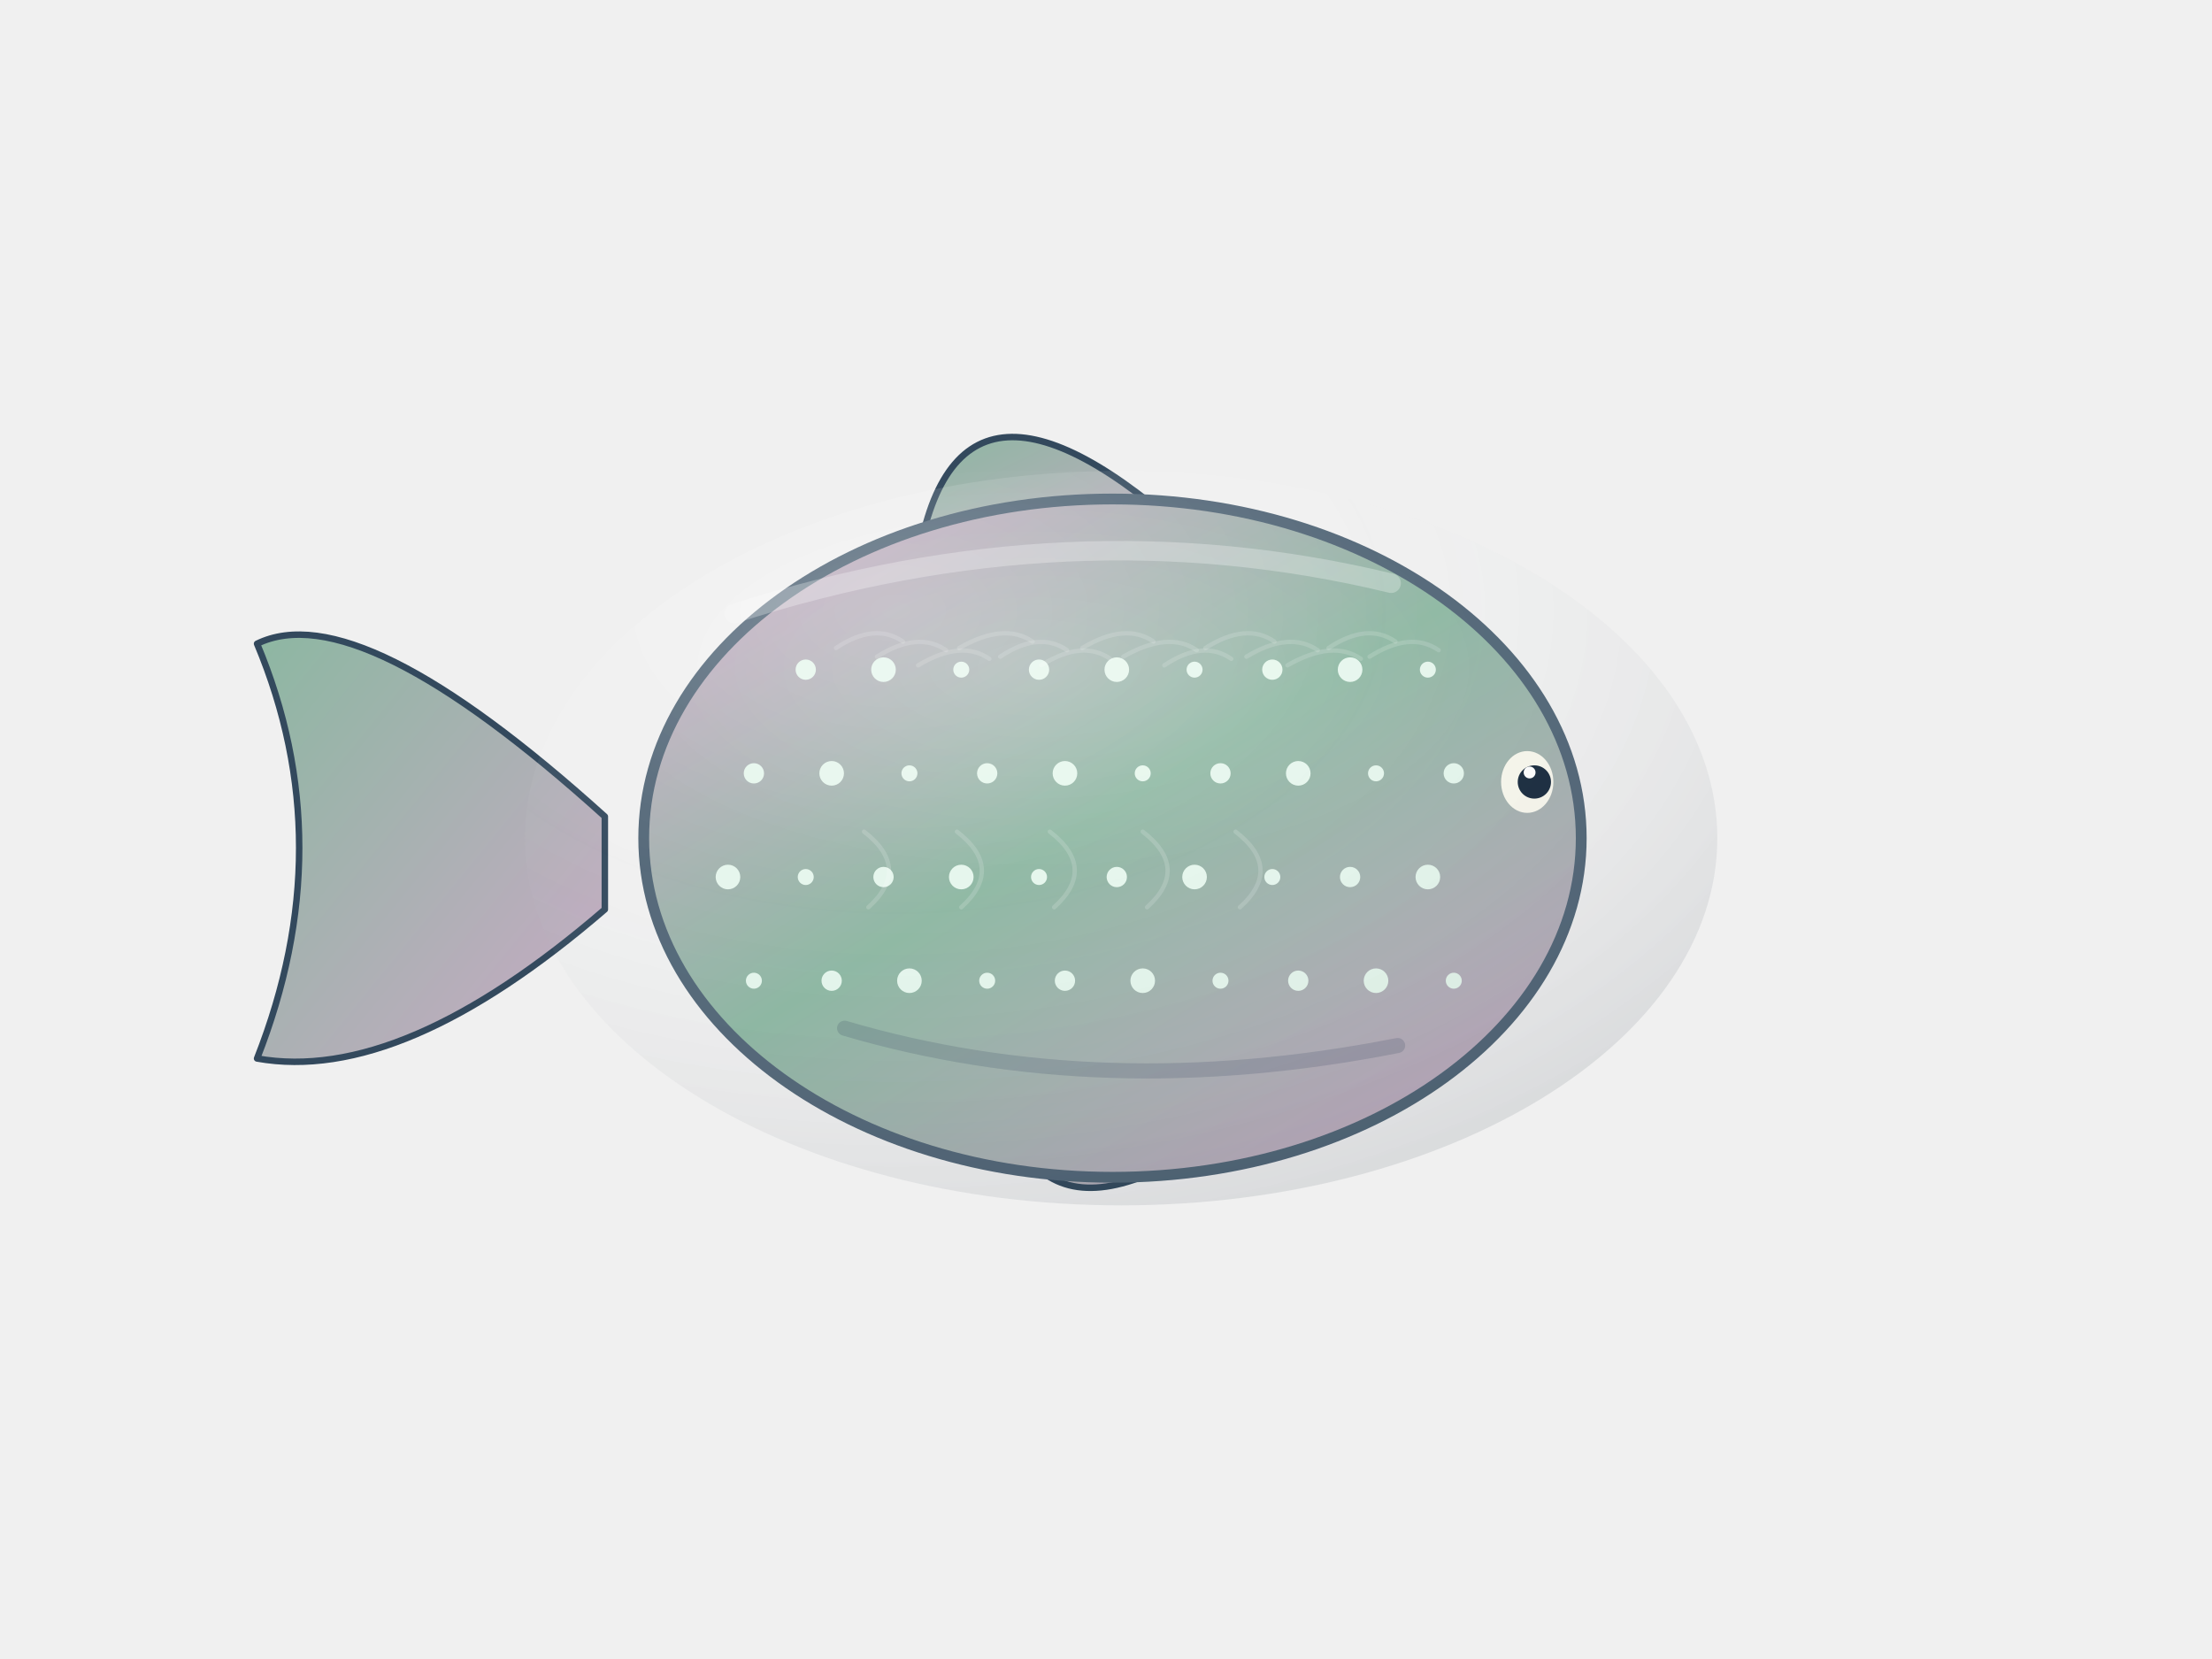
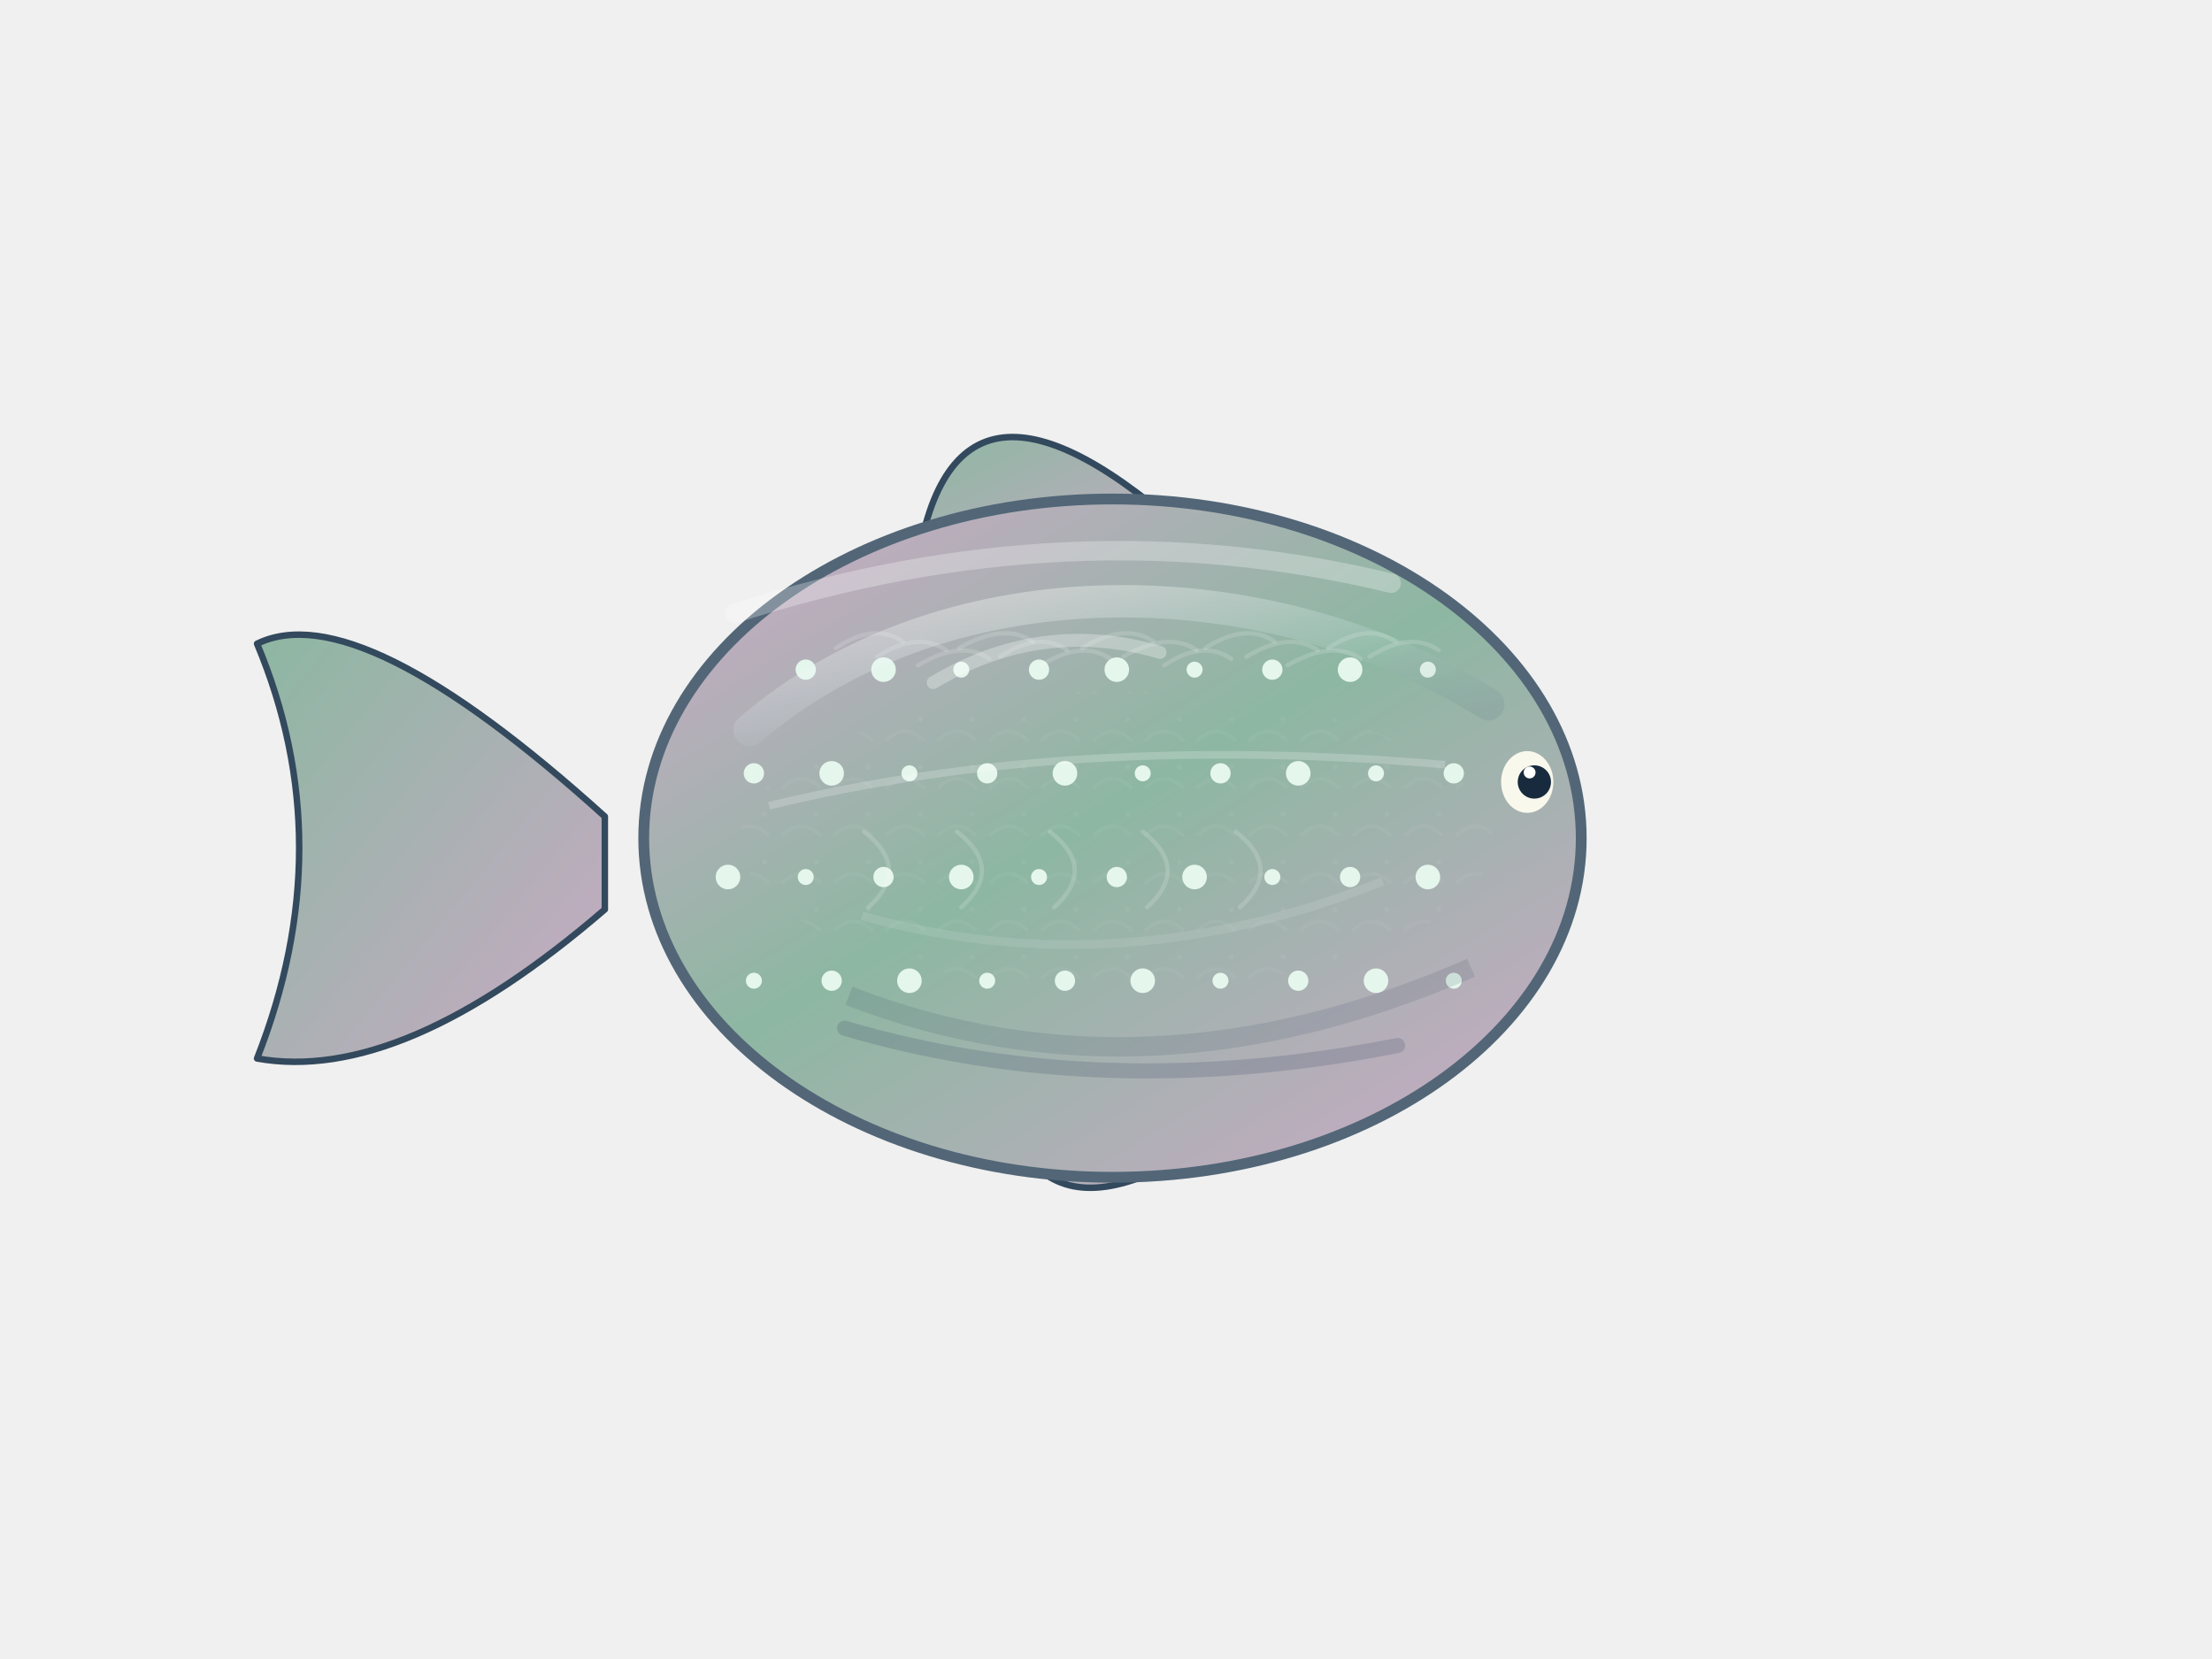
<svg xmlns="http://www.w3.org/2000/svg" width="1536" height="1152" viewBox="0 0 1024 768" role="img" aria-label="펄 구라미">
  <defs>
    <linearGradient id="body" x1=".08" y1=".05" x2=".87" y2="1">
      <stop stop-color="#c8aac4" />
      <stop offset=".47" stop-color="#8db7a2" />
      <stop offset="1" stop-color="#c8aac4" />
    </linearGradient>
    <linearGradient id="fin" x1="0" y1="0" x2="1" y2="1">
      <stop stop-color="#8db7a2" />
      <stop offset="1" stop-color="#c8aac4" />
    </linearGradient>
    <radialGradient id="sheen" cx=".31" cy=".19" r=".85">
      <stop stop-color="#ffffff" stop-opacity=".38" />
      <stop offset=".48" stop-color="#ffffff" stop-opacity=".06" />
      <stop offset="1" stop-color="#071729" stop-opacity=".18" />
    </radialGradient>
    <radialGradient id="gloss">
      <stop stop-color="#ffffff" stop-opacity=".33" />
      <stop offset="1" stop-color="#ffffff" stop-opacity="0" />
    </radialGradient>
  </defs>
  <g>
    <path d="M280 378 Q166 275 119 298 Q158 391 119 490 Q186 502 280 421 Z" fill="url(#fin)" stroke="#33495d" stroke-width="3" stroke-linejoin="round" stroke-linecap="round" />
    <path d="M424 265.5 Q440 147.2 553 250.4 Z" fill="url(#fin)" stroke="#33495d" stroke-width="3" stroke-linejoin="round" stroke-linecap="round" />
    <path d="M460 490.1 Q475 603.4 594 501.9 Z" fill="url(#fin)" stroke="#33495d" stroke-width="3" stroke-linejoin="round" stroke-linecap="round" />
    <ellipse cx="515" cy="388" rx="217" ry="157" fill="url(#body)" stroke="#526677" stroke-width="5" />
    <circle cx="349" cy="358" r="4.7" fill="#e5f6ec" />
    <circle cx="337" cy="406" r="5.7" fill="#e5f6ec" />
    <circle cx="349" cy="454" r="3.7" fill="#e5f6ec" />
    <circle cx="373" cy="310" r="4.7" fill="#e5f6ec" />
    <circle cx="385" cy="358" r="5.7" fill="#e5f6ec" />
    <circle cx="373" cy="406" r="3.7" fill="#e5f6ec" />
    <circle cx="385" cy="454" r="4.7" fill="#e5f6ec" />
    <circle cx="409" cy="310" r="5.7" fill="#e5f6ec" />
    <circle cx="421" cy="358" r="3.7" fill="#e5f6ec" />
    <circle cx="409" cy="406" r="4.7" fill="#e5f6ec" />
    <circle cx="421" cy="454" r="5.7" fill="#e5f6ec" />
    <circle cx="445" cy="310" r="3.7" fill="#e5f6ec" />
    <circle cx="457" cy="358" r="4.7" fill="#e5f6ec" />
    <circle cx="445" cy="406" r="5.7" fill="#e5f6ec" />
    <circle cx="457" cy="454" r="3.7" fill="#e5f6ec" />
    <circle cx="481" cy="310" r="4.7" fill="#e5f6ec" />
    <circle cx="493" cy="358" r="5.7" fill="#e5f6ec" />
    <circle cx="481" cy="406" r="3.7" fill="#e5f6ec" />
    <circle cx="493" cy="454" r="4.7" fill="#e5f6ec" />
    <circle cx="517" cy="310" r="5.7" fill="#e5f6ec" />
    <circle cx="529" cy="358" r="3.7" fill="#e5f6ec" />
    <circle cx="517" cy="406" r="4.7" fill="#e5f6ec" />
    <circle cx="529" cy="454" r="5.7" fill="#e5f6ec" />
    <circle cx="553" cy="310" r="3.7" fill="#e5f6ec" />
    <circle cx="565" cy="358" r="4.7" fill="#e5f6ec" />
    <circle cx="553" cy="406" r="5.7" fill="#e5f6ec" />
    <circle cx="565" cy="454" r="3.7" fill="#e5f6ec" />
    <circle cx="589" cy="310" r="4.7" fill="#e5f6ec" />
    <circle cx="601" cy="358" r="5.7" fill="#e5f6ec" />
    <circle cx="589" cy="406" r="3.7" fill="#e5f6ec" />
    <circle cx="601" cy="454" r="4.7" fill="#e5f6ec" />
    <circle cx="625" cy="310" r="5.7" fill="#e5f6ec" />
    <circle cx="637" cy="358" r="3.7" fill="#e5f6ec" />
    <circle cx="625" cy="406" r="4.7" fill="#e5f6ec" />
    <circle cx="637" cy="454" r="5.7" fill="#e5f6ec" />
    <circle cx="661" cy="310" r="3.7" fill="#e5f6ec" />
    <circle cx="673" cy="358" r="4.7" fill="#e5f6ec" />
    <circle cx="661" cy="406" r="5.7" fill="#e5f6ec" />
    <circle cx="673" cy="454" r="3.7" fill="#e5f6ec" />
    <path d="M340 284 Q495 234 644 270" fill="none" stroke="#ffffff" stroke-width="9" stroke-linejoin="round" stroke-linecap="round" opacity=".28" />
    <path d="M391 476 Q510 511 647 484" fill="none" stroke="#263957" stroke-width="7" stroke-linejoin="round" stroke-linecap="round" opacity=".18" />
    <path d="M400 385 q22 17 2 35" fill="none" stroke="#ffffff" stroke-width="2" stroke-linejoin="round" stroke-linecap="round" opacity=".16" />
    <path d="M443 385 q22 17 2 35" fill="none" stroke="#ffffff" stroke-width="2" stroke-linejoin="round" stroke-linecap="round" opacity=".16" />
    <path d="M486 385 q22 17 2 35" fill="none" stroke="#ffffff" stroke-width="2" stroke-linejoin="round" stroke-linecap="round" opacity=".16" />
    <path d="M529 385 q22 17 2 35" fill="none" stroke="#ffffff" stroke-width="2" stroke-linejoin="round" stroke-linecap="round" opacity=".16" />
    <path d="M572 385 q22 17 2 35" fill="none" stroke="#ffffff" stroke-width="2" stroke-linejoin="round" stroke-linecap="round" opacity=".16" />
    <ellipse cx="707" cy="362" rx="12.1" ry="14.3" fill="#f9f8ed" />
    <circle cx="710.3" cy="362" r="7.7" fill="#182a3d" />
    <circle cx="708.1" cy="357.6" r="2.75" fill="#fff" />
  </g>
  <g>
    <path d="M387 300 q18 -12 31 -3" fill="none" stroke="#ffffff" stroke-width="2" stroke-linejoin="round" stroke-linecap="round" opacity=".15" />
    <path d="M406 304 q19 -12 32 -3" fill="none" stroke="#ffffff" stroke-width="2" stroke-linejoin="round" stroke-linecap="round" opacity=".15" />
    <path d="M425 308 q20 -12 33 -3" fill="none" stroke="#ffffff" stroke-width="2" stroke-linejoin="round" stroke-linecap="round" opacity=".15" />
    <path d="M444 300 q21 -12 34 -3" fill="none" stroke="#ffffff" stroke-width="2" stroke-linejoin="round" stroke-linecap="round" opacity=".15" />
    <path d="M463 304 q18 -12 31 -3" fill="none" stroke="#ffffff" stroke-width="2" stroke-linejoin="round" stroke-linecap="round" opacity=".15" />
    <path d="M482 308 q19 -12 32 -3" fill="none" stroke="#ffffff" stroke-width="2" stroke-linejoin="round" stroke-linecap="round" opacity=".15" />
    <path d="M501 300 q20 -12 33 -3" fill="none" stroke="#ffffff" stroke-width="2" stroke-linejoin="round" stroke-linecap="round" opacity=".15" />
    <path d="M520 304 q21 -12 34 -3" fill="none" stroke="#ffffff" stroke-width="2" stroke-linejoin="round" stroke-linecap="round" opacity=".15" />
    <path d="M539 308 q18 -12 31 -3" fill="none" stroke="#ffffff" stroke-width="2" stroke-linejoin="round" stroke-linecap="round" opacity=".15" />
    <path d="M558 300 q19 -12 32 -3" fill="none" stroke="#ffffff" stroke-width="2" stroke-linejoin="round" stroke-linecap="round" opacity=".15" />
    <path d="M577 304 q20 -12 33 -3" fill="none" stroke="#ffffff" stroke-width="2" stroke-linejoin="round" stroke-linecap="round" opacity=".15" />
    <path d="M596 308 q21 -12 34 -3" fill="none" stroke="#ffffff" stroke-width="2" stroke-linejoin="round" stroke-linecap="round" opacity=".15" />
    <path d="M615 300 q18 -12 31 -3" fill="none" stroke="#ffffff" stroke-width="2" stroke-linejoin="round" stroke-linecap="round" opacity=".15" />
    <path d="M634 304 q19 -12 32 -3" fill="none" stroke="#ffffff" stroke-width="2" stroke-linejoin="round" stroke-linecap="round" opacity=".15" />
  </g>
-   <ellipse cx="519" cy="388" rx="276" ry="170" fill="url(#sheen)" opacity=".49" />
-   <ellipse cx="479" cy="309" rx="211" ry="95" fill="url(#gloss)" opacity=".44" />
+   <defs id="v32-materials">
+     <linearGradient id="v32-rim" x1="0" y1="0" x2=".85" y2="1">
+       <stop stop-color="#fffaf0" stop-opacity=".7" />
+       <stop offset=".58" stop-color="#e5faff" stop-opacity=".20" />
+       <stop offset="1" stop-color="#23465b" stop-opacity=".13" />
+     </linearGradient>
+     <linearGradient id="v32-fin" x1="0" y1="0" x2="1" y2="1">
+       <stop stop-color="#fff" stop-opacity=".52" />
+       <stop offset=".47" stop-color="#fff" stop-opacity=".06" />
+       <stop offset="1" stop-color="#102a48" stop-opacity=".21" />
+     </linearGradient>
+     <radialGradient id="v32-pearl" cx=".36" cy=".25" r=".75">
+       <stop stop-color="#fff" stop-opacity=".6" />
+       <stop offset=".40" stop-color="#fff" stop-opacity=".14" />
+       <stop offset="1" stop-color="#031d32" stop-opacity=".14" />
+     </radialGradient>
+     <pattern id="v32-micro" width="24" height="22" patternUnits="userSpaceOnUse">
+       <path d="M2 13 Q11 4 20 13" stroke="#fff" stroke-opacity=".13" stroke-width="1.7" fill="none" />
+       <circle cx="18" cy="3" r="1.2" fill="#fff" opacity=".16" />
+     </pattern>
+   </defs>
+   <g id="v32-polish" pointer-events="none">
+     <path d="M347 338 C440 258 589 263 689 326" fill="none" stroke="url(#v32-rim)" stroke-width="15" stroke-linecap="round" opacity=".65" />
+     <path d="M393 461 Q530 514 681 448" fill="none" stroke="#16354d" stroke-width="9" opacity=".12" />
+     <path d="M356 373 Q496 339 669 354" fill="none" stroke="#fff" stroke-width="3.5" opacity=".20" />
+     <path d="M399 424 Q518 457 640 408" fill="none" stroke="#fff" stroke-width="4" opacity=".10" />
+     <ellipse cx="517" cy="389" rx="174" ry="69" fill="url(#v32-micro)" opacity=".30" />
+     <path d="M432 316 Q482 286 537 302" fill="none" stroke="#fff" stroke-opacity=".29" stroke-width="6" stroke-linecap="round" />
+   </g>
</svg>
